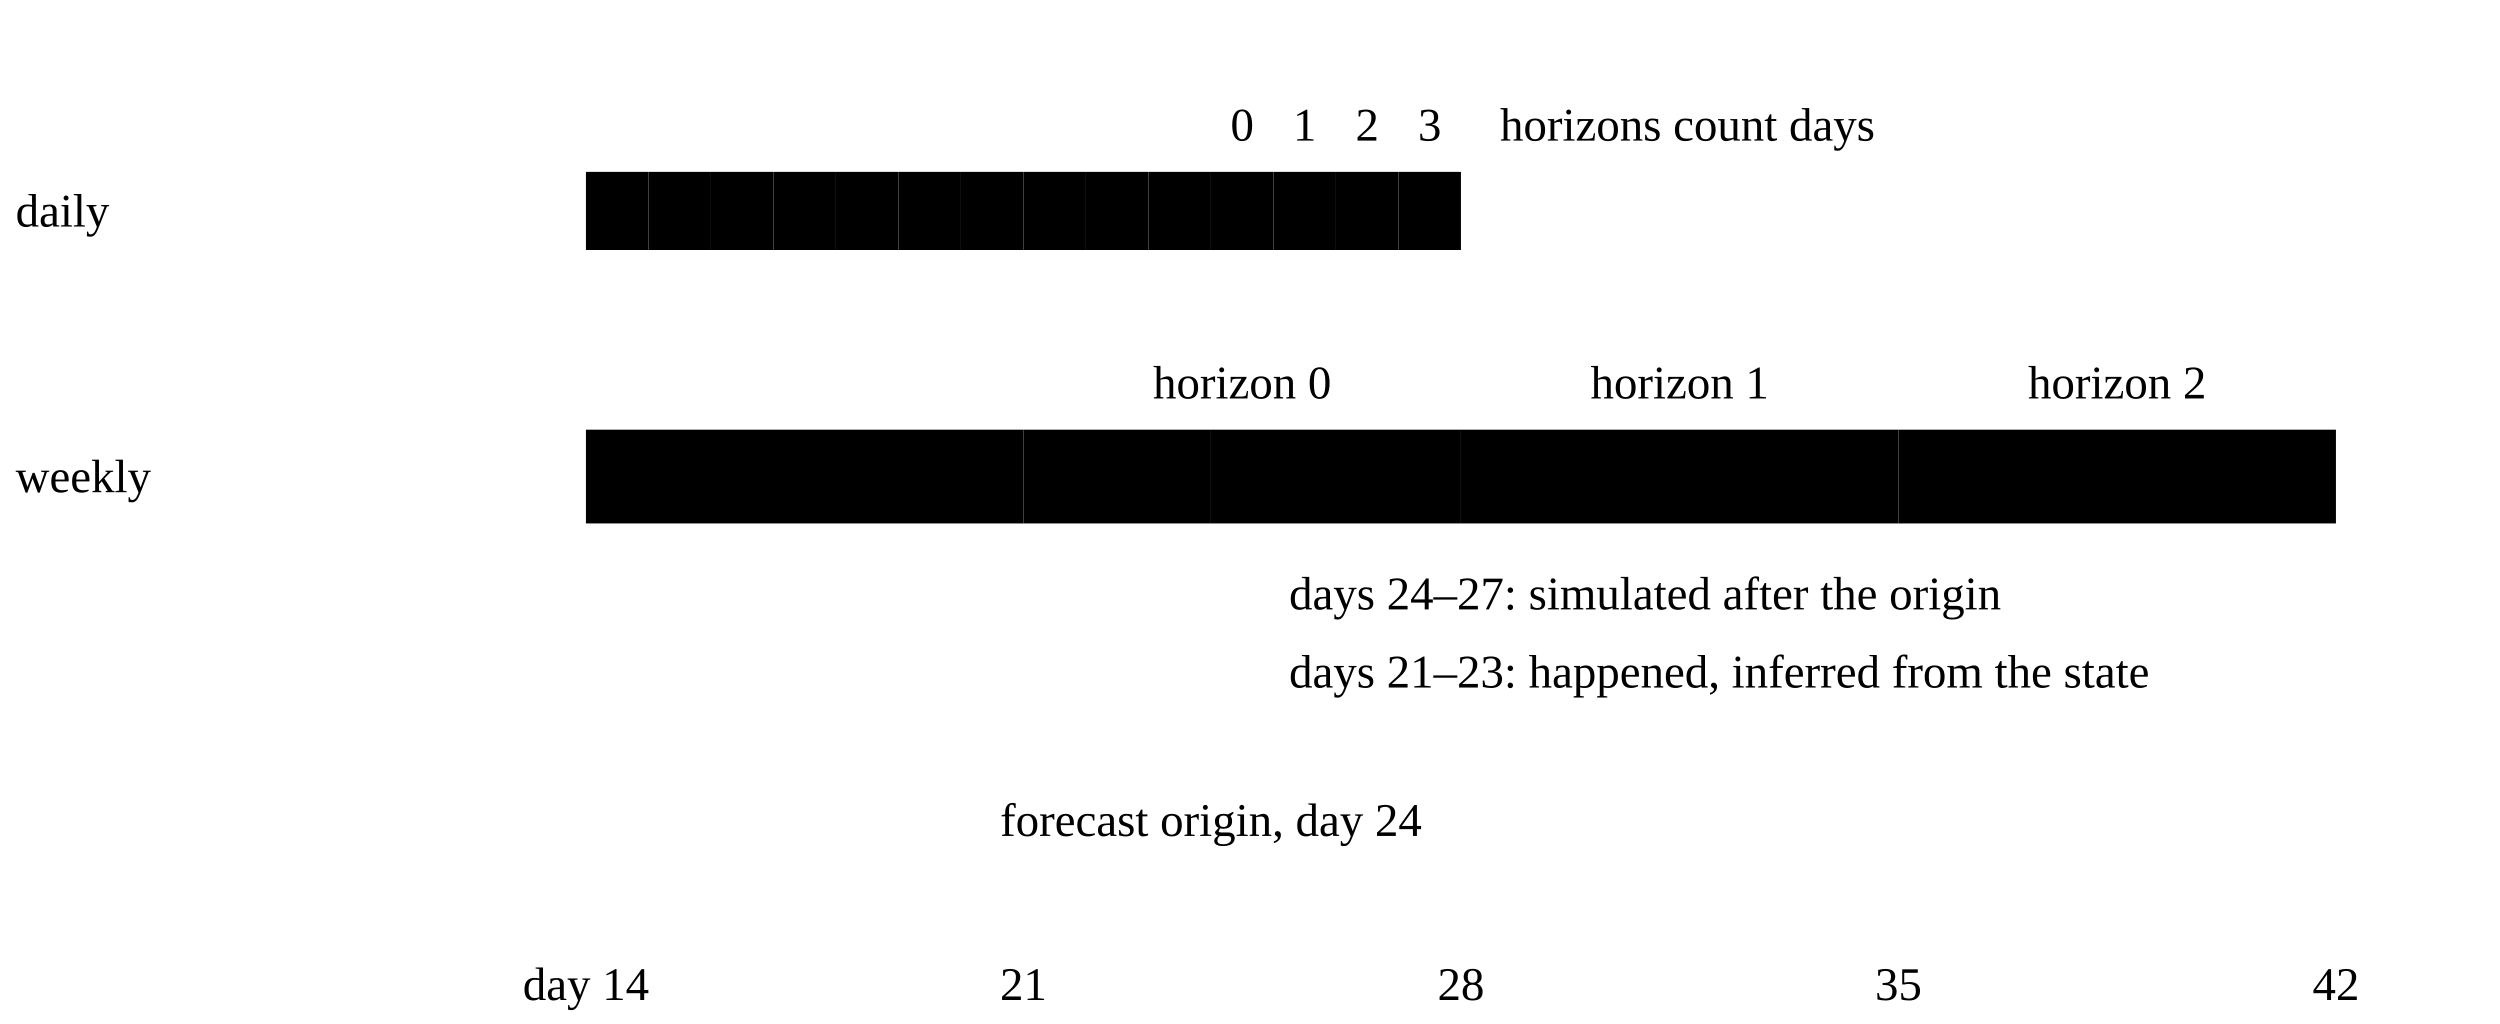
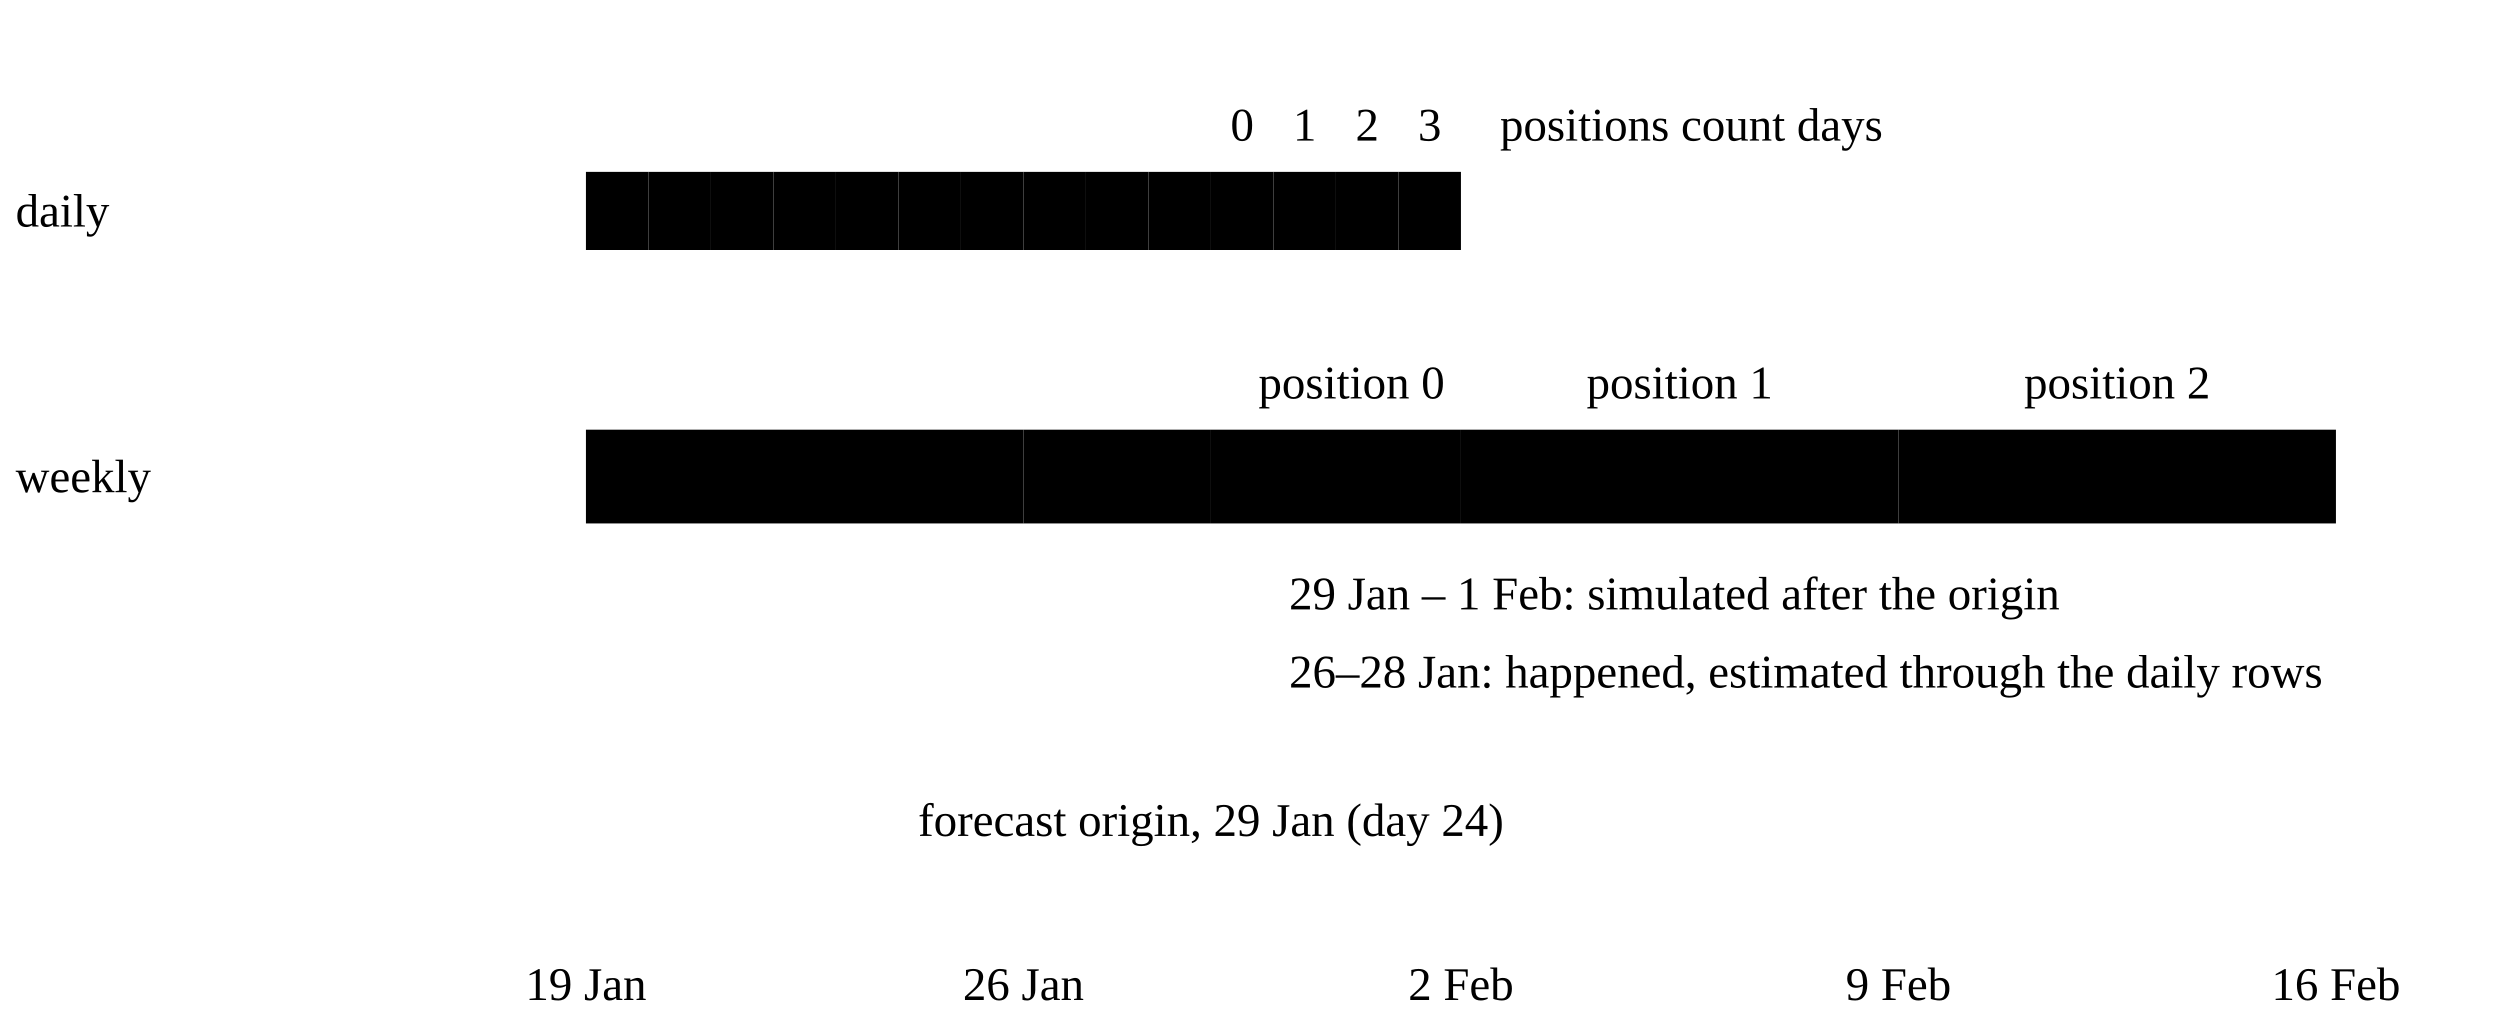
<svg xmlns="http://www.w3.org/2000/svg" viewBox="0 0 640 262" role="img" aria-labelledby="t d">
  <text x="4" y="58" class="t-mono-label fig-ink">daily</text>
  <text x="4" y="126" class="t-mono-label fig-ink">weekly</text>
  <g class="fig-panel s-line">
    <rect x="150" y="44" width="16" height="20" />
    <rect x="166" y="44" width="16" height="20" />
    <rect x="182" y="44" width="16" height="20" />
    <rect x="198" y="44" width="16" height="20" />
    <rect x="214" y="44" width="16" height="20" />
    <rect x="230" y="44" width="16" height="20" />
    <rect x="246" y="44" width="16" height="20" />
    <rect x="262" y="44" width="16" height="20" />
    <rect x="278" y="44" width="16" height="20" />
    <rect x="294" y="44" width="16" height="20" />
  </g>
  <g class="fig-accent-soft s-accent">
    <rect x="310" y="44" width="16" height="20" />
    <rect x="326" y="44" width="16" height="20" />
    <rect x="342" y="44" width="16" height="20" />
    <rect x="358" y="44" width="16" height="20" />
  </g>
  <g class="t-small fig-ink" text-anchor="middle">
    <text x="318" y="36">0</text>
    <text x="334" y="36">1</text>
    <text x="350" y="36">2</text>
    <text x="366" y="36">3</text>
  </g>
-   <text x="384" y="36" class="t-small fig-muted">horizons count days</text>
+   <text x="384" y="36" class="t-small fig-muted">positions count days</text>
  <rect x="150" y="110" width="112" height="24" class="fig-panel s-line" />
-   <text x="206" y="127" text-anchor="middle" class="t-small fig-muted">14–20</text>
+   <text x="206" y="127" text-anchor="middle" class="t-small fig-muted">19–25 Jan</text>
  <rect x="262" y="110" width="48" height="24" class="fig-code-bg s-warm" stroke-width="1.6" stroke-dasharray="4 3" />
  <rect x="310" y="110" width="64" height="24" class="fig-accent-soft s-accent" />
  <rect x="374" y="110" width="112" height="24" class="fig-accent-soft s-accent" />
  <rect x="486" y="110" width="112" height="24" class="fig-accent-soft s-accent" />
  <g class="t-small fig-ink" text-anchor="middle">
-     <text x="318" y="102">horizon 0</text>
-     <text x="430" y="102">horizon 1</text>
-     <text x="542" y="102">horizon 2</text>
-     <text x="430" y="127">28–34</text>
-     <text x="542" y="127">35–41</text>
+     <text x="346" y="102">position 0</text>
+     <text x="430" y="102">position 1</text>
+     <text x="542" y="102">position 2</text>
+     <text x="430" y="127">2–8 Feb</text>
+     <text x="542" y="127">9–15 Feb</text>
  </g>
-   <text x="330" y="156" class="t-small fig-ink">days 24–27: simulated after the origin</text>
-   <text x="330" y="176" class="t-small fig-warm">days 21–23: happened, inferred from the state</text>
+   <text x="330" y="156" class="t-small fig-ink">29 Jan – 1 Feb: simulated after the origin</text>
+   <text x="330" y="176" class="t-small fig-warm">26–28 Jan: happened, estimated through the daily rows</text>
  <line x1="310" y1="20" x2="310" y2="196" class="s-muted" stroke-dasharray="5 4" />
-   <text x="310" y="214" text-anchor="middle" class="t-label t-b fig-ink">forecast origin, day 24</text>
+   <text x="310" y="214" text-anchor="middle" class="t-label t-b fig-ink">forecast origin, 29 Jan (day 24)</text>
  <line x1="150" y1="232" x2="598" y2="232" class="s-muted" />
  <g class="s-muted">
    <line x1="150" y1="232" x2="150" y2="238" />
    <line x1="262" y1="232" x2="262" y2="238" />
    <line x1="374" y1="232" x2="374" y2="238" />
    <line x1="486" y1="232" x2="486" y2="238" />
    <line x1="598" y1="232" x2="598" y2="238" />
  </g>
  <g class="t-small fig-muted" text-anchor="middle">
-     <text x="150" y="256">day 14</text>
-     <text x="262" y="256">21</text>
-     <text x="374" y="256">28</text>
-     <text x="486" y="256">35</text>
-     <text x="598" y="256">42</text>
+     <text x="150" y="256">19 Jan</text>
+     <text x="262" y="256">26 Jan</text>
+     <text x="374" y="256">2 Feb</text>
+     <text x="486" y="256">9 Feb</text>
+     <text x="598" y="256">16 Feb</text>
  </g>
</svg>
